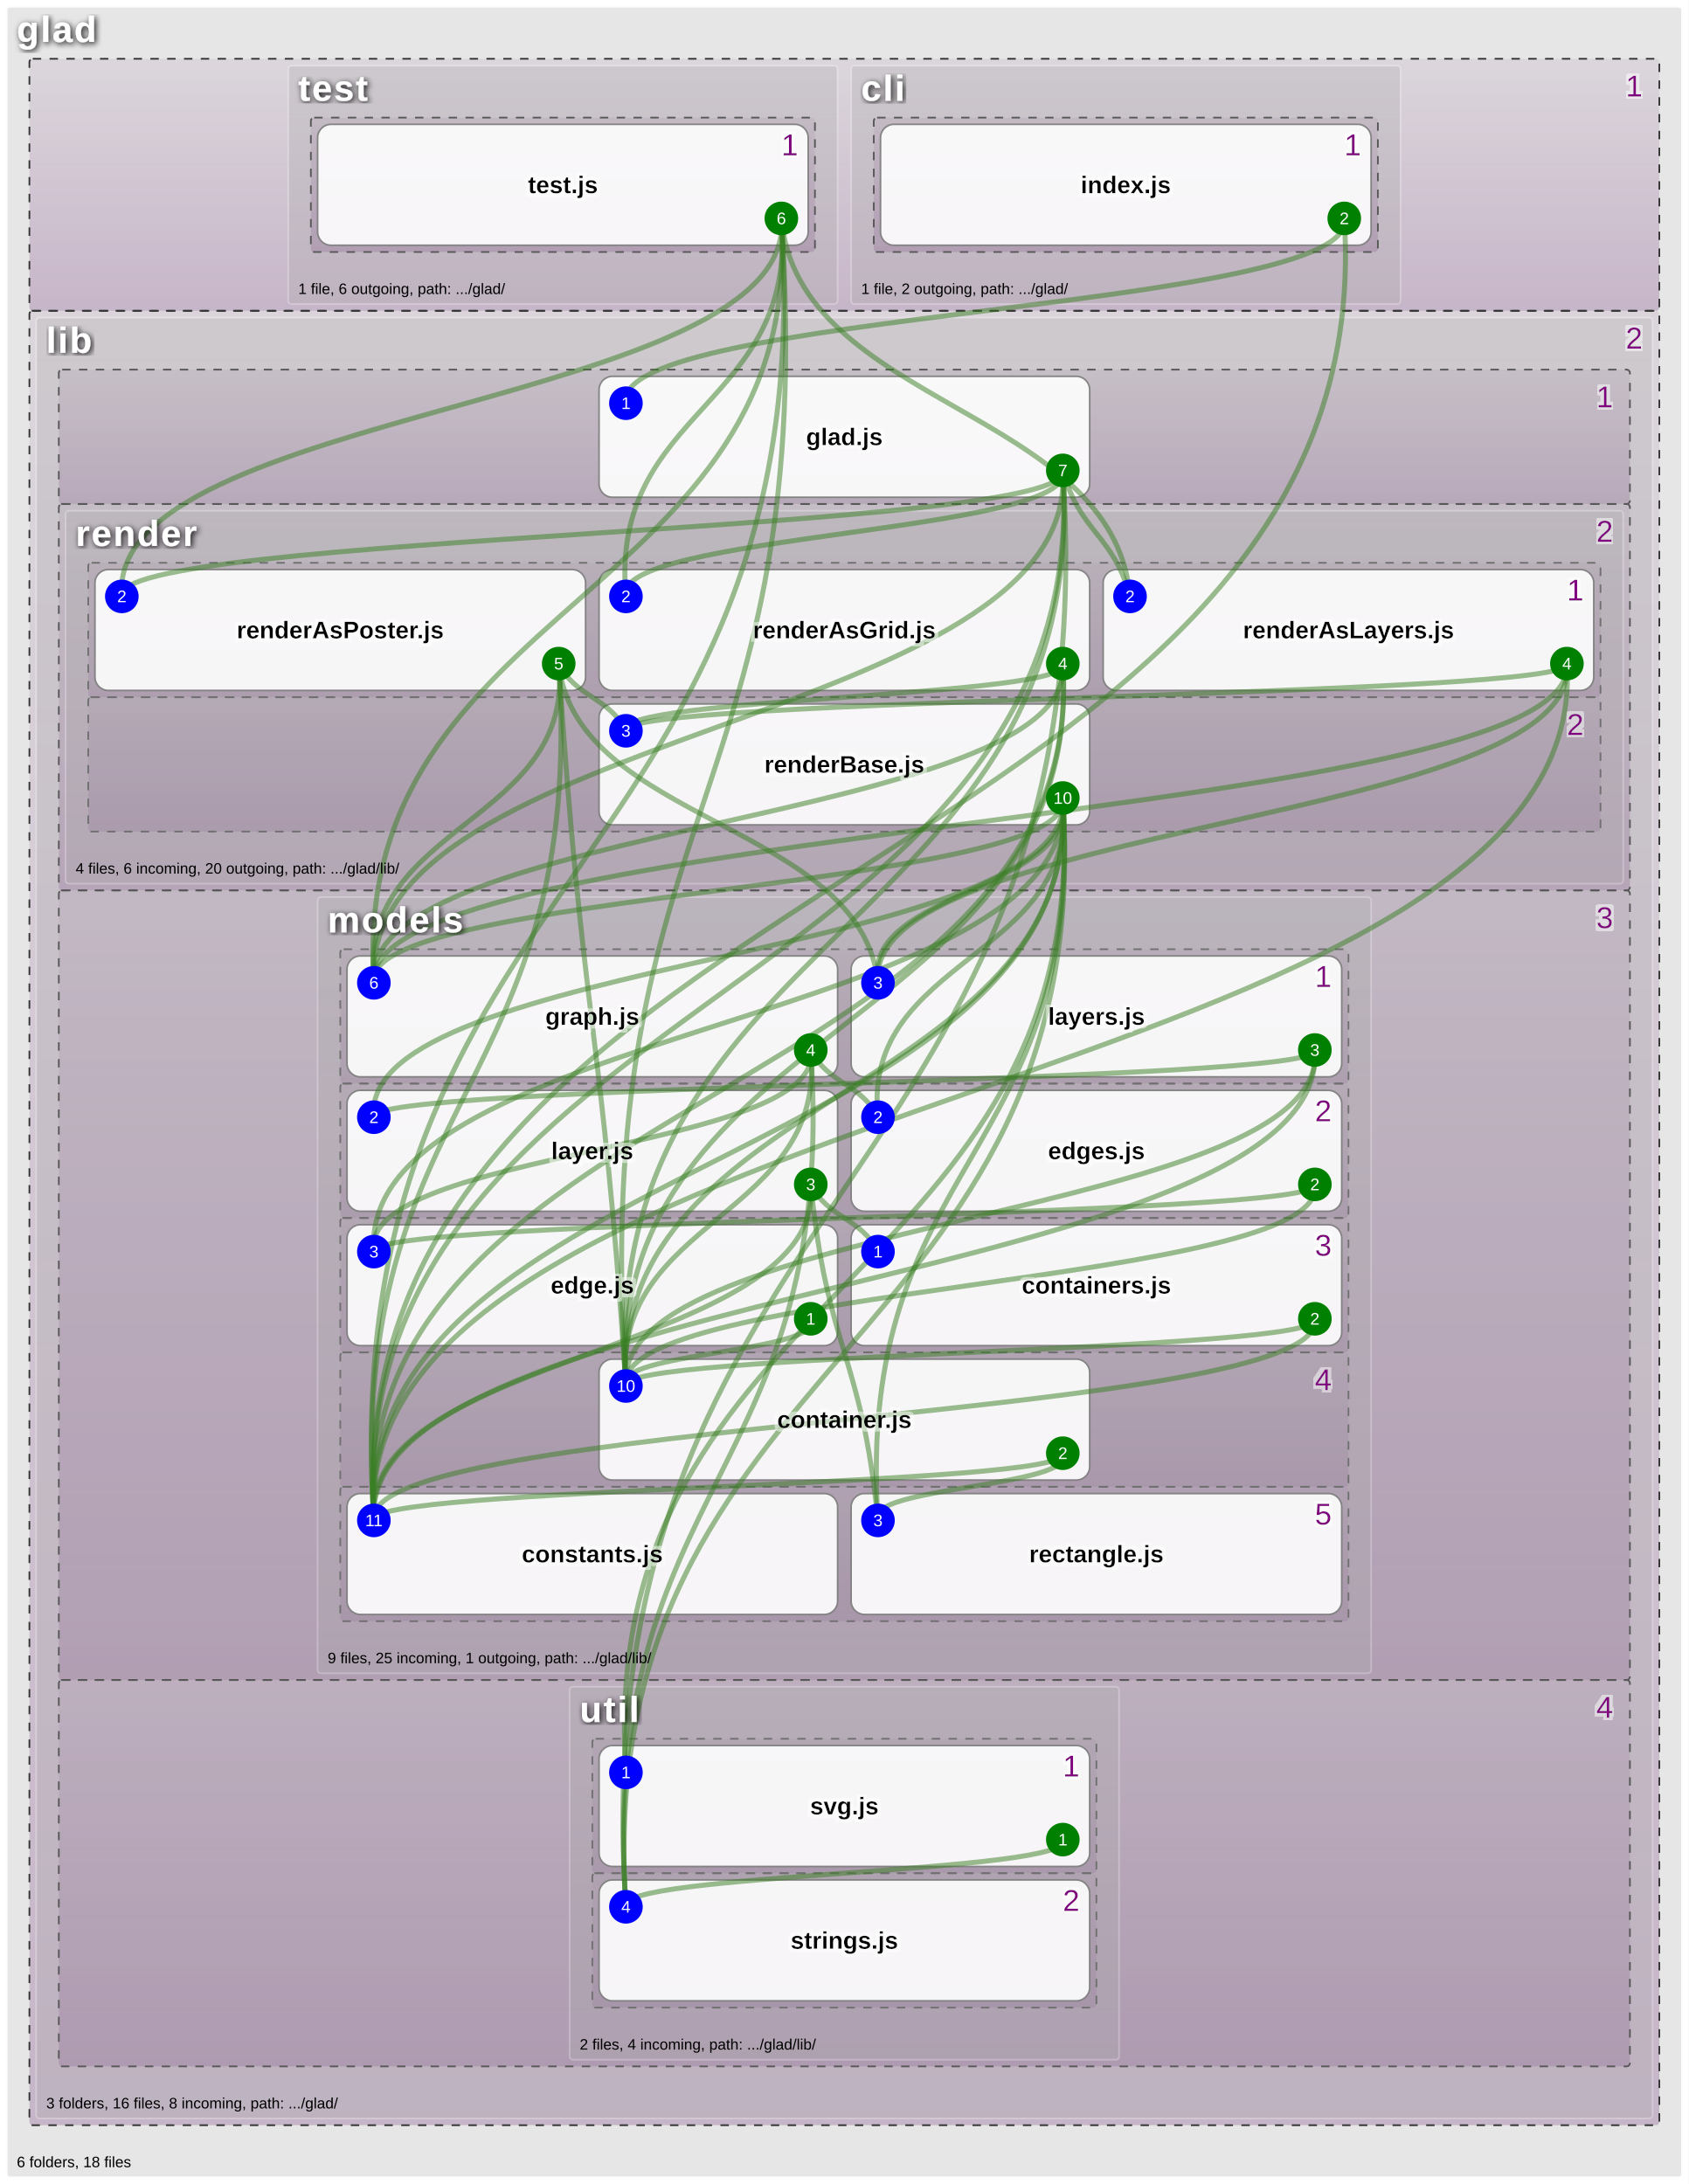
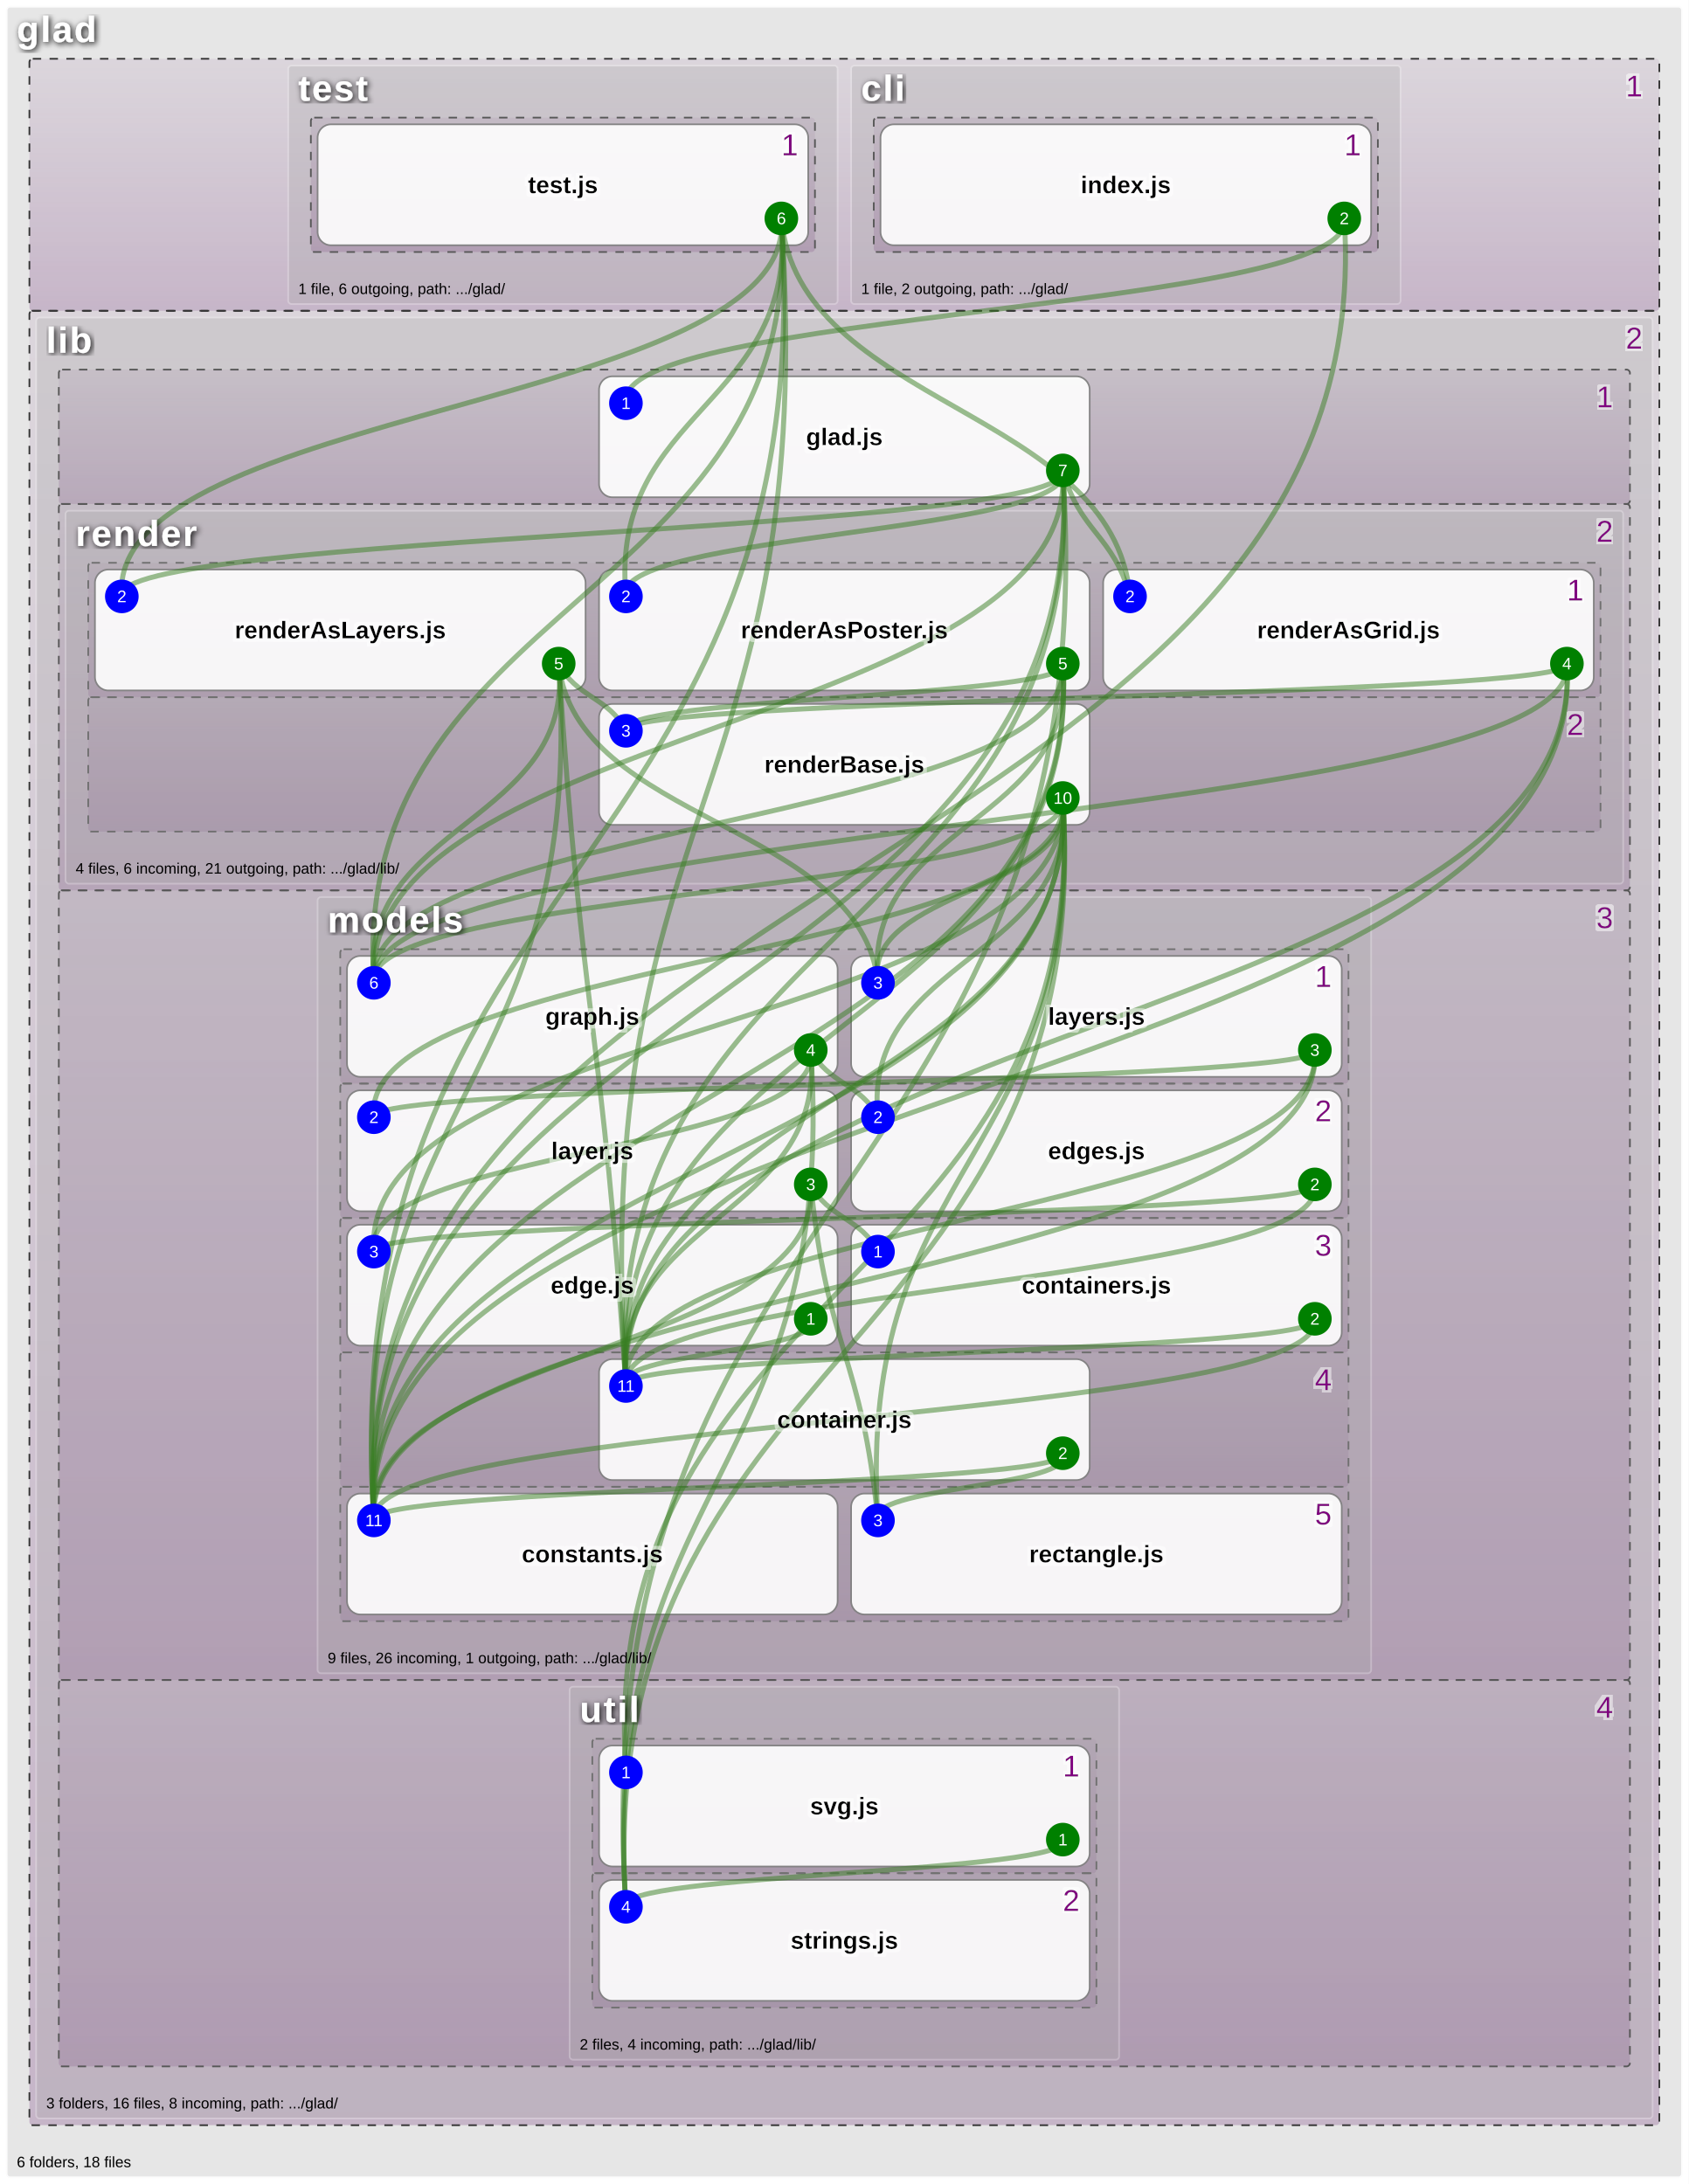
<svg xmlns="http://www.w3.org/2000/svg" width="1005" height="1300" font-family="Arial, Helvetica, sans-serif">
  <style>
    .layerRectangle {
      stroke: black;
      stroke-dasharray: 5,5;
      fill: url('#layers')
    }
    .layerText {
      fill: purple;
      font-size: 150%;
      filter: url(#outlineWhite);
    }
    .nodeFolder {
      fill: #aaaaaa;
      opacity: 0.3;
      stroke: whitesmoke;
    }
    .nodeFile {
      fill: #ffffff;
      opacity: 0.9;
      stroke: gray;
    }
    .folderName {
      font-size: 180%;
      fill : white;
      font-weight: bolder;
      text-anchor: start;
      letter-spacing : 1px;
      dominant-baseline: hanging;
      filter: url(#shadow);
    }
    .nodeName {
      fill : black;
      font-weight: bold;
      text-anchor: middle;
      dominant-baseline: central;
      filter: url(#outlineWhite);
    }
    .line {
      fill : none;
      stroke-width: 3;
      opacity: 0.5;
    }
    .line:hover {
      stroke-width: 6;
      opacity: 1;
    }
</style>
  <defs id="idSvgDef">
    <linearGradient id="layers" gradientTransform="rotate(90)">
      <stop offset="0%" stop-color="#691872" stop-opacity="0.1" />
      <stop offset="100%" stop-color="#691872" stop-opacity="0.3" />
    </linearGradient>
    <filter id="shadow">
      <feGaussianBlur in="SourceAlpha" stdDeviation="2" />
      <feOffset dx="1" dy="1" result="offsetblur" />
      <feFlood flood-color="black" />
      <feComposite in2="offsetblur" operator="in" />
      <feMerge>
        <feMergeNode />
        <feMergeNode in="SourceGraphic" />
      </feMerge>
    </filter>
    <filter id="outlineWhite">
      <feMorphology in="SourceAlpha" result="DILATED" operator="dilate" radius="2" />
      <feFlood flood-color="white" flood-opacity="0.5" result="WHITE" />
      <feComposite in="WHITE" in2="DILATED" operator="in" result="OUTLINE" />
      <feMerge>
        <feMergeNode in="OUTLINE" />
        <feMergeNode in="SourceGraphic" />
      </feMerge>
    </filter>
    <filter id="outlineBlack">
      <feMorphology in="SourceAlpha" result="DILATED" operator="dilate" radius="2" />
      <feFlood flood-color="black" flood-opacity="0.5" result="BLACK" />
      <feComposite in="BLACK" in2="DILATED" operator="in" result="OUTLINE" />
      <feMerge>
        <feMergeNode in="OUTLINE" />
        <feMergeNode in="SourceGraphic" />
      </feMerge>
    </filter>
    <marker id="lineEnd" viewBox="0 -5 30 10" refX="12" orient="auto">
      <path d="M0,-16L32,0L0,16" fill="#3058FF" opacity="0.67" />
    </marker>
    <marker id="lineStart" viewBox="0 -4 8 8" refX="4" orient="auto">
      <circle cx="4" r="4" fill="#377E22" />
    </marker>
  </defs>
  <rect width="100%" height="100%" fill="white" />
  <g id="Layers_Rects">
    <g id="Layer:0 of glad">
      <rect x="17.5" y="35" width="970" height="150" rx="2" ry="2" class="layerRectangle" id="glad 0" />
    </g>
    <g id="Layer:0 of test">
      <rect x="185" y="70" width="300" height="80" rx="2" ry="2" class="layerRectangle" id="test 0" />
    </g>
    <g id="Layer:0 of cli">
      <rect x="520" y="70" width="300" height="80" rx="2" ry="2" class="layerRectangle" id="cli 0" />
    </g>
    <g id="Layer:1 of glad">
      <rect x="17.5" y="185" width="970" height="1080" rx="2" ry="2" class="layerRectangle" id="glad 1" />
    </g>
    <g id="Layer:0 of lib">
      <rect x="35" y="220" width="935" height="80" rx="2" ry="2" class="layerRectangle" id="lib 0" />
    </g>
    <g id="Layer:1 of lib">
      <rect x="35" y="300" width="935" height="230" rx="2" ry="2" class="layerRectangle" id="lib 1" />
    </g>
    <g id="Layer:0 of render">
      <rect x="52.5" y="335" width="900" height="80" rx="2" ry="2" class="layerRectangle" id="render 0" />
    </g>
    <g id="Layer:1 of render">
      <rect x="52.5" y="415" width="900" height="80" rx="2" ry="2" class="layerRectangle" id="render 1" />
    </g>
    <g id="Layer:2 of lib">
      <rect x="35" y="530" width="935" height="470" rx="2" ry="2" class="layerRectangle" id="lib 2" />
    </g>
    <g id="Layer:0 of models">
      <rect x="202.5" y="565" width="600" height="80" rx="2" ry="2" class="layerRectangle" id="models 0" />
    </g>
    <g id="Layer:1 of models">
      <rect x="202.5" y="645" width="600" height="80" rx="2" ry="2" class="layerRectangle" id="models 1" />
    </g>
    <g id="Layer:2 of models">
      <rect x="202.5" y="725" width="600" height="80" rx="2" ry="2" class="layerRectangle" id="models 2" />
    </g>
    <g id="Layer:3 of models">
      <rect x="202.5" y="805" width="600" height="80" rx="2" ry="2" class="layerRectangle" id="models 3" />
    </g>
    <g id="Layer:4 of models">
      <rect x="202.5" y="885" width="600" height="80" rx="2" ry="2" class="layerRectangle" id="models 4" />
    </g>
    <g id="Layer:3 of lib">
      <rect x="35" y="1000" width="935" height="230" rx="2" ry="2" class="layerRectangle" id="lib 3" />
    </g>
    <g id="Layer:0 of util">
      <rect x="352.5" y="1035" width="300" height="80" rx="2" ry="2" class="layerRectangle" id="util 0" />
    </g>
    <g id="Layer:1 of util">
      <rect x="352.5" y="1115" width="300" height="80" rx="2" ry="2" class="layerRectangle" id="util 1" />
    </g>
  </g>
  <g id="Node_glad">
    <rect x="4" y="4" width="997" height="1292" rx="2" ry="2" class="nodeFolder" />
    <g id="Node_lib">
      <rect x="21.5" y="189" width="962" height="1072" rx="2" ry="2" class="nodeFolder" />
      <g id="Node_glad.js">
        <rect x="356.5" y="224" width="292" height="72" rx="8" ry="8" class="nodeFile" />
      </g>
      <g id="Node_render">
        <rect x="39" y="304" width="927" height="222" rx="2" ry="2" class="nodeFolder" />
+         <g id="Node_renderAsLayers.js">
+           <rect x="56.5" y="339" width="292" height="72" rx="8" ry="8" class="nodeFile" />
+         </g>
        <g id="Node_renderAsPoster.js">
-           <rect x="56.5" y="339" width="292" height="72" rx="8" ry="8" class="nodeFile" />
+           <rect x="356.5" y="339" width="292" height="72" rx="8" ry="8" class="nodeFile" />
        </g>
        <g id="Node_renderAsGrid.js">
-           <rect x="356.5" y="339" width="292" height="72" rx="8" ry="8" class="nodeFile" />
-         </g>
-         <g id="Node_renderAsLayers.js">
          <rect x="656.5" y="339" width="292" height="72" rx="8" ry="8" class="nodeFile" />
        </g>
        <g id="Node_renderBase.js">
          <rect x="356.5" y="419" width="292" height="72" rx="8" ry="8" class="nodeFile" />
        </g>
      </g>
      <g id="Node_models">
        <rect x="189" y="534" width="627" height="462" rx="2" ry="2" class="nodeFolder" />
        <g id="Node_graph.js">
          <rect x="206.5" y="569" width="292" height="72" rx="8" ry="8" class="nodeFile" />
        </g>
        <g id="Node_layers.js">
          <rect x="506.5" y="569" width="292" height="72" rx="8" ry="8" class="nodeFile" />
        </g>
        <g id="Node_layer.js">
          <rect x="206.5" y="649" width="292" height="72" rx="8" ry="8" class="nodeFile" />
        </g>
        <g id="Node_edges.js">
          <rect x="506.5" y="649" width="292" height="72" rx="8" ry="8" class="nodeFile" />
        </g>
        <g id="Node_edge.js">
          <rect x="206.5" y="729" width="292" height="72" rx="8" ry="8" class="nodeFile" />
        </g>
        <g id="Node_containers.js">
          <rect x="506.5" y="729" width="292" height="72" rx="8" ry="8" class="nodeFile" />
        </g>
        <g id="Node_container.js">
          <rect x="356.5" y="809" width="292" height="72" rx="8" ry="8" class="nodeFile" />
        </g>
        <g id="Node_constants.js">
          <rect x="206.5" y="889" width="292" height="72" rx="8" ry="8" class="nodeFile" />
        </g>
        <g id="Node_rectangle.js">
          <rect x="506.5" y="889" width="292" height="72" rx="8" ry="8" class="nodeFile" />
        </g>
      </g>
      <g id="Node_util">
        <rect x="339" y="1004" width="327" height="222" rx="2" ry="2" class="nodeFolder" />
        <g id="Node_svg.js">
          <rect x="356.5" y="1039" width="292" height="72" rx="8" ry="8" class="nodeFile" />
        </g>
        <g id="Node_strings.js">
          <rect x="356.5" y="1119" width="292" height="72" rx="8" ry="8" class="nodeFile" />
        </g>
      </g>
    </g>
    <g id="Node_test">
      <rect x="171.5" y="39" width="327" height="142" rx="2" ry="2" class="nodeFolder" />
      <g id="Node_test.js">
        <rect x="189" y="74" width="292" height="72" rx="8" ry="8" class="nodeFile" />
      </g>
    </g>
    <g id="Node_cli">
      <rect x="506.5" y="39" width="327" height="142" rx="2" ry="2" class="nodeFolder" />
      <g id="Node_index.js">
        <rect x="524" y="74" width="292" height="72" rx="8" ry="8" class="nodeFile" />
      </g>
    </g>
  </g>
  <g id="Edges">
    <path class="line" d="M632.5 865 C 642.5 885,212.5 885, 222.5 905" fill="none" stroke="#377E22">
      </path>
    <path class="line" d="M632.5 865 C 642.5 885,512.5 885, 522.5 905" fill="none" stroke="#377E22">
      </path>
    <path class="line" d="M782.5 785 C 792.5 845,212.5 845, 222.5 905" fill="none" stroke="#377E22">
      </path>
    <path class="line" d="M782.5 785 C 792.5 805,362.5 805, 372.5 825" fill="none" stroke="#377E22">
      </path>
    <path class="line" d="M482.5 785 C 492.5 805,362.5 805, 372.5 825" fill="none" stroke="#377E22">
      </path>
    <path class="line" d="M782.5 705 C 792.5 765,362.5 765, 372.5 825" fill="none" stroke="#377E22">
      </path>
    <path class="line" d="M782.5 705 C 792.5 725,212.5 725, 222.5 745" fill="none" stroke="#377E22">
      </path>
    <path class="line" d="M632.5 280 C 652.5 592,202.5 593, 222.5 905" fill="none" stroke="#377E22">
      </path>
    <path class="line" d="M632.5 280 C 650.5 552,354.5 553, 372.5 825" fill="none" stroke="#377E22">
      </path>
    <path class="line" d="M632.5 280 C 642.5 432,212.5 433, 222.5 585" fill="none" stroke="#377E22">
      </path>
+     <path class="line" d="M632.5 280 C 642.5 317,662.5 318, 672.5 355" fill="none" stroke="#377E22">
+       </path>
+     <path class="line" d="M632.5 280 C 642.5 317,62.5 318, 72.5 355" fill="none" stroke="#377E22">
+       </path>
    <path class="line" d="M632.5 280 C 642.5 317,362.5 318, 372.5 355" fill="none" stroke="#377E22">
      </path>
-     <path class="line" d="M632.5 280 C 642.5 317,662.5 318, 672.5 355" fill="none" stroke="#377E22">
-       </path>
-     <path class="line" d="M632.5 280 C 642.5 317,62.5 318, 72.5 355" fill="none" stroke="#377E22">
-       </path>
    <path class="line" d="M632.5 280 C 660.5 707,344.5 708, 372.5 1135" fill="none" stroke="#377E22">
      </path>
    <path class="line" d="M482.5 625 C 492.5 725,362.5 725, 372.5 825" fill="none" stroke="#377E22">
      </path>
    <path class="line" d="M482.5 625 C 492.5 685,212.5 685, 222.5 745" fill="none" stroke="#377E22">
      </path>
    <path class="line" d="M482.5 625 C 492.5 645,512.5 645, 522.5 665" fill="none" stroke="#377E22">
      </path>
    <path class="line" d="M482.5 625 C 499.5 880,355.5 880, 372.5 1135" fill="none" stroke="#377E22">
      </path>
    <path class="line" d="M800 130 C 825 517,197.5 518, 222.5 905" fill="none" stroke="#377E22">
      </path>
    <path class="line" d="M800 130 C 810 185,362.5 185, 372.5 240" fill="none" stroke="#377E22">
      </path>
    <path class="line" d="M482.5 705 C 492.5 805,212.5 805, 222.5 905" fill="none" stroke="#377E22">
      </path>
    <path class="line" d="M482.5 705 C 492.5 725,512.5 725, 522.5 745" fill="none" stroke="#377E22">
      </path>
    <path class="line" d="M482.5 705 C 492.5 805,512.5 805, 522.5 905" fill="none" stroke="#377E22">
      </path>
    <path class="line" d="M782.5 625 C 792.5 765,212.5 765, 222.5 905" fill="none" stroke="#377E22">
      </path>
    <path class="line" d="M782.5 625 C 792.5 725,362.5 725, 372.5 825" fill="none" stroke="#377E22">
      </path>
    <path class="line" d="M782.5 625 C 792.5 645,212.5 645, 222.5 665" fill="none" stroke="#377E22">
      </path>
+     <path class="line" d="M932.5 395 C 949.5 650,205.5 650, 222.5 905" fill="none" stroke="#377E22">
+       </path>
+     <path class="line" d="M932.5 395 C 946.5 610,358.5 610, 372.5 825" fill="none" stroke="#377E22">
+       </path>
+     <path class="line" d="M932.5 395 C 942.5 490,212.5 490, 222.5 585" fill="none" stroke="#377E22">
+       </path>
+     <path class="line" d="M932.5 395 C 942.5 415,362.5 415, 372.5 435" fill="none" stroke="#377E22">
+       </path>
+     <path class="line" d="M332.5 395 C 349.5 650,205.5 650, 222.5 905" fill="none" stroke="#377E22">
+       </path>
+     <path class="line" d="M332.5 395 C 346.5 610,358.5 610, 372.5 825" fill="none" stroke="#377E22">
+       </path>
+     <path class="line" d="M332.5 395 C 342.5 490,212.5 490, 222.5 585" fill="none" stroke="#377E22">
+       </path>
+     <path class="line" d="M332.5 395 C 342.5 490,512.5 490, 522.5 585" fill="none" stroke="#377E22">
+       </path>
+     <path class="line" d="M332.5 395 C 342.5 415,362.5 415, 372.5 435" fill="none" stroke="#377E22">
+       </path>
    <path class="line" d="M632.5 395 C 649.5 650,205.5 650, 222.5 905" fill="none" stroke="#377E22">
      </path>
    <path class="line" d="M632.5 395 C 646.5 610,358.5 610, 372.5 825" fill="none" stroke="#377E22">
      </path>
    <path class="line" d="M632.5 395 C 642.5 490,212.5 490, 222.5 585" fill="none" stroke="#377E22">
      </path>
+     <path class="line" d="M632.5 395 C 642.5 490,512.5 490, 522.5 585" fill="none" stroke="#377E22">
+       </path>
    <path class="line" d="M632.5 395 C 642.5 415,362.5 415, 372.5 435" fill="none" stroke="#377E22">
      </path>
-     <path class="line" d="M932.5 395 C 949.5 650,205.5 650, 222.5 905" fill="none" stroke="#377E22">
-       </path>
-     <path class="line" d="M932.5 395 C 942.5 490,212.5 490, 222.5 585" fill="none" stroke="#377E22">
-       </path>
-     <path class="line" d="M932.5 395 C 942.5 490,512.5 490, 522.5 585" fill="none" stroke="#377E22">
-       </path>
-     <path class="line" d="M932.5 395 C 942.5 415,362.5 415, 372.5 435" fill="none" stroke="#377E22">
-       </path>
-     <path class="line" d="M332.5 395 C 349.5 650,205.5 650, 222.5 905" fill="none" stroke="#377E22">
-       </path>
-     <path class="line" d="M332.5 395 C 346.5 610,358.5 610, 372.5 825" fill="none" stroke="#377E22">
-       </path>
-     <path class="line" d="M332.5 395 C 342.5 490,212.5 490, 222.5 585" fill="none" stroke="#377E22">
-       </path>
-     <path class="line" d="M332.5 395 C 342.5 490,512.5 490, 522.5 585" fill="none" stroke="#377E22">
-       </path>
-     <path class="line" d="M332.5 395 C 342.5 415,362.5 415, 372.5 435" fill="none" stroke="#377E22">
-       </path>
    <path class="line" d="M632.5 475 C 646.5 690,208.5 690, 222.5 905" fill="none" stroke="#377E22">
      </path>
    <path class="line" d="M632.5 475 C 643.5 650,361.5 650, 372.5 825" fill="none" stroke="#377E22">
      </path>
    <path class="line" d="M632.5 475 C 642.5 610,212.5 610, 222.5 745" fill="none" stroke="#377E22">
      </path>
    <path class="line" d="M632.5 475 C 642.5 570,512.5 570, 522.5 665" fill="none" stroke="#377E22">
      </path>
    <path class="line" d="M632.5 475 C 642.5 530,212.5 530, 222.5 585" fill="none" stroke="#377E22">
      </path>
    <path class="line" d="M632.5 475 C 642.5 570,212.5 570, 222.5 665" fill="none" stroke="#377E22">
      </path>
    <path class="line" d="M632.5 475 C 642.5 530,512.5 530, 522.5 585" fill="none" stroke="#377E22">
      </path>
    <path class="line" d="M632.5 475 C 646.5 690,508.5 690, 522.5 905" fill="none" stroke="#377E22">
      </path>
    <path class="line" d="M632.5 475 C 654.5 805,350.5 805, 372.5 1135" fill="none" stroke="#377E22">
      </path>
    <path class="line" d="M632.5 475 C 651.5 765,353.5 765, 372.5 1055" fill="none" stroke="#377E22">
      </path>
    <path class="line" d="M632.5 1095 C 642.5 1115,362.5 1115, 372.5 1135" fill="none" stroke="#377E22">
      </path>
    <path class="line" d="M465 130 C 490 517,197.5 518, 222.5 905" fill="none" stroke="#377E22">
      </path>
    <path class="line" d="M465 130 C 488 477,349.5 478, 372.5 825" fill="none" stroke="#377E22">
      </path>
    <path class="line" d="M465 130 C 480 357,207.5 358, 222.5 585" fill="none" stroke="#377E22">
      </path>
+     <path class="line" d="M465 130 C 475 242,662.5 243, 672.5 355" fill="none" stroke="#377E22">
+       </path>
+     <path class="line" d="M465 130 C 475 242,62.5 243, 72.5 355" fill="none" stroke="#377E22">
+       </path>
    <path class="line" d="M465 130 C 475 242,362.5 243, 372.5 355" fill="none" stroke="#377E22">
-       </path>
-     <path class="line" d="M465 130 C 475 242,662.5 243, 672.5 355" fill="none" stroke="#377E22">
-       </path>
-     <path class="line" d="M465 130 C 475 242,62.5 243, 72.5 355" fill="none" stroke="#377E22">
      </path>
  </g>
  <g id="Counters_glad">
    <g id="Counters_lib">
      <g id="Counters_glad.js">
        <g>
          <circle cx="632.5" cy="280" r="10" fill="green" />
          <text x="632.5" y="280" fill="white" font-size="10" text-anchor="middle" dominant-baseline="central">7</text>
        </g>
        <g>
          <circle cx="372.5" cy="240" r="10" fill="blue" />
          <text x="372.5" y="240" fill="white" font-size="10" text-anchor="middle" dominant-baseline="central">1</text>
        </g>
      </g>
      <g id="Counters_render">
-         <g id="Counters_renderAsPoster.js">
+         <g id="Counters_renderAsLayers.js">
          <g>
            <circle cx="332.5" cy="395" r="10" fill="green" />
            <text x="332.5" y="395" fill="white" font-size="10" text-anchor="middle" dominant-baseline="central">5</text>
          </g>
          <g>
            <circle cx="72.5" cy="355" r="10" fill="blue" />
            <text x="72.5" y="355" fill="white" font-size="10" text-anchor="middle" dominant-baseline="central">2</text>
          </g>
        </g>
-         <g id="Counters_renderAsGrid.js">
+         <g id="Counters_renderAsPoster.js">
          <g>
            <circle cx="632.5" cy="395" r="10" fill="green" />
-             <text x="632.5" y="395" fill="white" font-size="10" text-anchor="middle" dominant-baseline="central">4</text>
+             <text x="632.5" y="395" fill="white" font-size="10" text-anchor="middle" dominant-baseline="central">5</text>
          </g>
          <g>
            <circle cx="372.5" cy="355" r="10" fill="blue" />
            <text x="372.5" y="355" fill="white" font-size="10" text-anchor="middle" dominant-baseline="central">2</text>
          </g>
        </g>
-         <g id="Counters_renderAsLayers.js">
+         <g id="Counters_renderAsGrid.js">
          <g>
            <circle cx="932.5" cy="395" r="10" fill="green" />
            <text x="932.5" y="395" fill="white" font-size="10" text-anchor="middle" dominant-baseline="central">4</text>
          </g>
          <g>
            <circle cx="672.5" cy="355" r="10" fill="blue" />
            <text x="672.5" y="355" fill="white" font-size="10" text-anchor="middle" dominant-baseline="central">2</text>
          </g>
        </g>
        <g id="Counters_renderBase.js">
          <g>
            <circle cx="632.5" cy="475" r="10" fill="green" />
            <text x="632.5" y="475" fill="white" font-size="10" text-anchor="middle" dominant-baseline="central">10</text>
          </g>
          <g>
            <circle cx="372.5" cy="435" r="10" fill="blue" />
            <text x="372.5" y="435" fill="white" font-size="10" text-anchor="middle" dominant-baseline="central">3</text>
          </g>
        </g>
      </g>
      <g id="Counters_models">
        <g id="Counters_graph.js">
          <g>
            <circle cx="482.5" cy="625" r="10" fill="green" />
            <text x="482.5" y="625" fill="white" font-size="10" text-anchor="middle" dominant-baseline="central">4</text>
          </g>
          <g>
            <circle cx="222.5" cy="585" r="10" fill="blue" />
            <text x="222.5" y="585" fill="white" font-size="10" text-anchor="middle" dominant-baseline="central">6</text>
          </g>
        </g>
        <g id="Counters_layers.js">
          <g>
            <circle cx="782.5" cy="625" r="10" fill="green" />
            <text x="782.5" y="625" fill="white" font-size="10" text-anchor="middle" dominant-baseline="central">3</text>
          </g>
          <g>
            <circle cx="522.5" cy="585" r="10" fill="blue" />
            <text x="522.5" y="585" fill="white" font-size="10" text-anchor="middle" dominant-baseline="central">3</text>
          </g>
        </g>
        <g id="Counters_layer.js">
          <g>
            <circle cx="482.5" cy="705" r="10" fill="green" />
            <text x="482.5" y="705" fill="white" font-size="10" text-anchor="middle" dominant-baseline="central">3</text>
          </g>
          <g>
            <circle cx="222.5" cy="665" r="10" fill="blue" />
            <text x="222.5" y="665" fill="white" font-size="10" text-anchor="middle" dominant-baseline="central">2</text>
          </g>
        </g>
        <g id="Counters_edges.js">
          <g>
            <circle cx="782.5" cy="705" r="10" fill="green" />
            <text x="782.5" y="705" fill="white" font-size="10" text-anchor="middle" dominant-baseline="central">2</text>
          </g>
          <g>
            <circle cx="522.5" cy="665" r="10" fill="blue" />
            <text x="522.5" y="665" fill="white" font-size="10" text-anchor="middle" dominant-baseline="central">2</text>
          </g>
        </g>
        <g id="Counters_edge.js">
          <g>
            <circle cx="482.5" cy="785" r="10" fill="green" />
            <text x="482.5" y="785" fill="white" font-size="10" text-anchor="middle" dominant-baseline="central">1</text>
          </g>
          <g>
            <circle cx="222.5" cy="745" r="10" fill="blue" />
            <text x="222.5" y="745" fill="white" font-size="10" text-anchor="middle" dominant-baseline="central">3</text>
          </g>
        </g>
        <g id="Counters_containers.js">
          <g>
            <circle cx="782.5" cy="785" r="10" fill="green" />
            <text x="782.5" y="785" fill="white" font-size="10" text-anchor="middle" dominant-baseline="central">2</text>
          </g>
          <g>
            <circle cx="522.5" cy="745" r="10" fill="blue" />
            <text x="522.5" y="745" fill="white" font-size="10" text-anchor="middle" dominant-baseline="central">1</text>
          </g>
        </g>
        <g id="Counters_container.js">
          <g>
            <circle cx="632.5" cy="865" r="10" fill="green" />
            <text x="632.5" y="865" fill="white" font-size="10" text-anchor="middle" dominant-baseline="central">2</text>
          </g>
          <g>
            <circle cx="372.5" cy="825" r="10" fill="blue" />
-             <text x="372.5" y="825" fill="white" font-size="10" text-anchor="middle" dominant-baseline="central">10</text>
+             <text x="372.5" y="825" fill="white" font-size="10" text-anchor="middle" dominant-baseline="central">11</text>
          </g>
        </g>
        <g id="Counters_constants.js">
          <g>
            <circle cx="222.5" cy="905" r="10" fill="blue" />
            <text x="222.5" y="905" fill="white" font-size="10" text-anchor="middle" dominant-baseline="central">11</text>
          </g>
        </g>
        <g id="Counters_rectangle.js">
          <g>
            <circle cx="522.5" cy="905" r="10" fill="blue" />
            <text x="522.5" y="905" fill="white" font-size="10" text-anchor="middle" dominant-baseline="central">3</text>
          </g>
        </g>
      </g>
      <g id="Counters_util">
        <g id="Counters_svg.js">
          <g>
            <circle cx="632.5" cy="1095" r="10" fill="green" />
            <text x="632.5" y="1095" fill="white" font-size="10" text-anchor="middle" dominant-baseline="central">1</text>
          </g>
          <g>
            <circle cx="372.5" cy="1055" r="10" fill="blue" />
            <text x="372.5" y="1055" fill="white" font-size="10" text-anchor="middle" dominant-baseline="central">1</text>
          </g>
        </g>
        <g id="Counters_strings.js">
          <g>
            <circle cx="372.5" cy="1135" r="10" fill="blue" />
            <text x="372.5" y="1135" fill="white" font-size="10" text-anchor="middle" dominant-baseline="central">4</text>
          </g>
        </g>
      </g>
    </g>
    <g id="Counters_test">
      <g id="Counters_test.js">
        <g>
          <circle cx="465" cy="130" r="10" fill="green" />
          <text x="465" y="130" fill="white" font-size="10" text-anchor="middle" dominant-baseline="central">6</text>
        </g>
      </g>
    </g>
    <g id="Counters_cli">
      <g id="Counters_index.js">
        <g>
          <circle cx="800" cy="130" r="10" fill="green" />
          <text x="800" y="130" fill="white" font-size="10" text-anchor="middle" dominant-baseline="central">2</text>
        </g>
      </g>
    </g>
  </g>
  <g id="Labels_glad">
    <text class="folderName" x="10" y="10">glad</text>
    <text x="10" y="1290" fill="black" font-size="75%">6 folders, 18 files</text>
    <g id="Labels_lib">
      <text class="folderName" x="27.5" y="195">lib</text>
      <text x="27.5" y="1255" fill="black" font-size="75%">3 folders, 16 files, 8 incoming, path: .../glad/</text>
      <g id="Labels_glad.js">
        <text class="nodeName" x="502.5" y="260" font-size="120%">glad.js</text>
      </g>
      <g id="Labels_render">
        <text class="folderName" x="45" y="310">render</text>
-         <text x="45" y="520" fill="black" font-size="75%">4 files, 6 incoming, 20 outgoing, path: .../glad/lib/</text>
+         <text x="45" y="520" fill="black" font-size="75%">4 files, 6 incoming, 21 outgoing, path: .../glad/lib/</text>
+         <g id="Labels_renderAsLayers.js">
+           <text class="nodeName" x="202.5" y="375" font-size="120%">renderAsLayers.js</text>
+         </g>
        <g id="Labels_renderAsPoster.js">
-           <text class="nodeName" x="202.5" y="375" font-size="120%">renderAsPoster.js</text>
+           <text class="nodeName" x="502.5" y="375" font-size="120%">renderAsPoster.js</text>
        </g>
        <g id="Labels_renderAsGrid.js">
-           <text class="nodeName" x="502.5" y="375" font-size="120%">renderAsGrid.js</text>
-         </g>
-         <g id="Labels_renderAsLayers.js">
-           <text class="nodeName" x="802.5" y="375" font-size="120%">renderAsLayers.js</text>
+           <text class="nodeName" x="802.5" y="375" font-size="120%">renderAsGrid.js</text>
        </g>
        <g id="Labels_renderBase.js">
          <text class="nodeName" x="502.5" y="455" font-size="120%">renderBase.js</text>
        </g>
      </g>
      <g id="Labels_models">
        <text class="folderName" x="195" y="540">models</text>
-         <text x="195" y="990" fill="black" font-size="75%">9 files, 25 incoming, 1 outgoing, path: .../glad/lib/</text>
+         <text x="195" y="990" fill="black" font-size="75%">9 files, 26 incoming, 1 outgoing, path: .../glad/lib/</text>
        <g id="Labels_graph.js">
          <text class="nodeName" x="352.5" y="605" font-size="120%">graph.js</text>
        </g>
        <g id="Labels_layers.js">
          <text class="nodeName" x="652.5" y="605" font-size="120%">layers.js</text>
        </g>
        <g id="Labels_layer.js">
          <text class="nodeName" x="352.5" y="685" font-size="120%">layer.js</text>
        </g>
        <g id="Labels_edges.js">
          <text class="nodeName" x="652.5" y="685" font-size="120%">edges.js</text>
        </g>
        <g id="Labels_edge.js">
          <text class="nodeName" x="352.5" y="765" font-size="120%">edge.js</text>
        </g>
        <g id="Labels_containers.js">
          <text class="nodeName" x="652.5" y="765" font-size="120%">containers.js</text>
        </g>
        <g id="Labels_container.js">
          <text class="nodeName" x="502.5" y="845" font-size="120%">container.js</text>
        </g>
        <g id="Labels_constants.js">
          <text class="nodeName" x="352.5" y="925" font-size="120%">constants.js</text>
        </g>
        <g id="Labels_rectangle.js">
          <text class="nodeName" x="652.5" y="925" font-size="120%">rectangle.js</text>
        </g>
      </g>
      <g id="Labels_util">
        <text class="folderName" x="345" y="1010">util</text>
        <text x="345" y="1220" fill="black" font-size="75%">2 files, 4 incoming, path: .../glad/lib/</text>
        <g id="Labels_svg.js">
          <text class="nodeName" x="502.5" y="1075" font-size="120%">svg.js</text>
        </g>
        <g id="Labels_strings.js">
          <text class="nodeName" x="502.5" y="1155" font-size="120%">strings.js</text>
        </g>
      </g>
    </g>
    <g id="Labels_test">
      <text class="folderName" x="177.5" y="45">test</text>
      <text x="177.5" y="175" fill="black" font-size="75%">1 file, 6 outgoing, path: .../glad/</text>
      <g id="Labels_test.js">
        <text class="nodeName" x="335" y="110" font-size="120%">test.js</text>
      </g>
    </g>
    <g id="Labels_cli">
      <text class="folderName" x="512.5" y="45">cli</text>
      <text x="512.5" y="175" fill="black" font-size="75%">1 file, 2 outgoing, path: .../glad/</text>
      <g id="Labels_index.js">
        <text class="nodeName" x="670" y="110" font-size="120%">index.js</text>
      </g>
    </g>
  </g>
  <g id="Layers_Text">
    <g id="Layer:0 of glad">
      <text x="977.5" y="45" class="layerText" dominant-baseline="hanging" text-anchor="end">1 </text>
    </g>
    <g id="Layer:0 of test">
      <text x="475" y="80" class="layerText" dominant-baseline="hanging" text-anchor="end">1 </text>
    </g>
    <g id="Layer:0 of cli">
      <text x="810" y="80" class="layerText" dominant-baseline="hanging" text-anchor="end">1 </text>
    </g>
    <g id="Layer:1 of glad">
      <text x="977.5" y="195" class="layerText" dominant-baseline="hanging" text-anchor="end">2 </text>
    </g>
    <g id="Layer:0 of lib">
      <text x="960" y="230" class="layerText" dominant-baseline="hanging" text-anchor="end">1 </text>
    </g>
    <g id="Layer:1 of lib">
      <text x="960" y="310" class="layerText" dominant-baseline="hanging" text-anchor="end">2 </text>
    </g>
    <g id="Layer:0 of render">
      <text x="942.5" y="345" class="layerText" dominant-baseline="hanging" text-anchor="end">1 </text>
    </g>
    <g id="Layer:1 of render">
      <text x="942.5" y="425" class="layerText" dominant-baseline="hanging" text-anchor="end">2 </text>
    </g>
    <g id="Layer:2 of lib">
      <text x="960" y="540" class="layerText" dominant-baseline="hanging" text-anchor="end">3 </text>
    </g>
    <g id="Layer:0 of models">
      <text x="792.5" y="575" class="layerText" dominant-baseline="hanging" text-anchor="end">1 </text>
    </g>
    <g id="Layer:1 of models">
      <text x="792.5" y="655" class="layerText" dominant-baseline="hanging" text-anchor="end">2 </text>
    </g>
    <g id="Layer:2 of models">
      <text x="792.5" y="735" class="layerText" dominant-baseline="hanging" text-anchor="end">3 </text>
    </g>
    <g id="Layer:3 of models">
      <text x="792.5" y="815" class="layerText" dominant-baseline="hanging" text-anchor="end">4 </text>
    </g>
    <g id="Layer:4 of models">
      <text x="792.5" y="895" class="layerText" dominant-baseline="hanging" text-anchor="end">5 </text>
    </g>
    <g id="Layer:3 of lib">
      <text x="960" y="1010" class="layerText" dominant-baseline="hanging" text-anchor="end">4 </text>
    </g>
    <g id="Layer:0 of util">
      <text x="642.5" y="1045" class="layerText" dominant-baseline="hanging" text-anchor="end">1 </text>
    </g>
    <g id="Layer:1 of util">
      <text x="642.5" y="1125" class="layerText" dominant-baseline="hanging" text-anchor="end">2 </text>
    </g>
  </g>
</svg>
